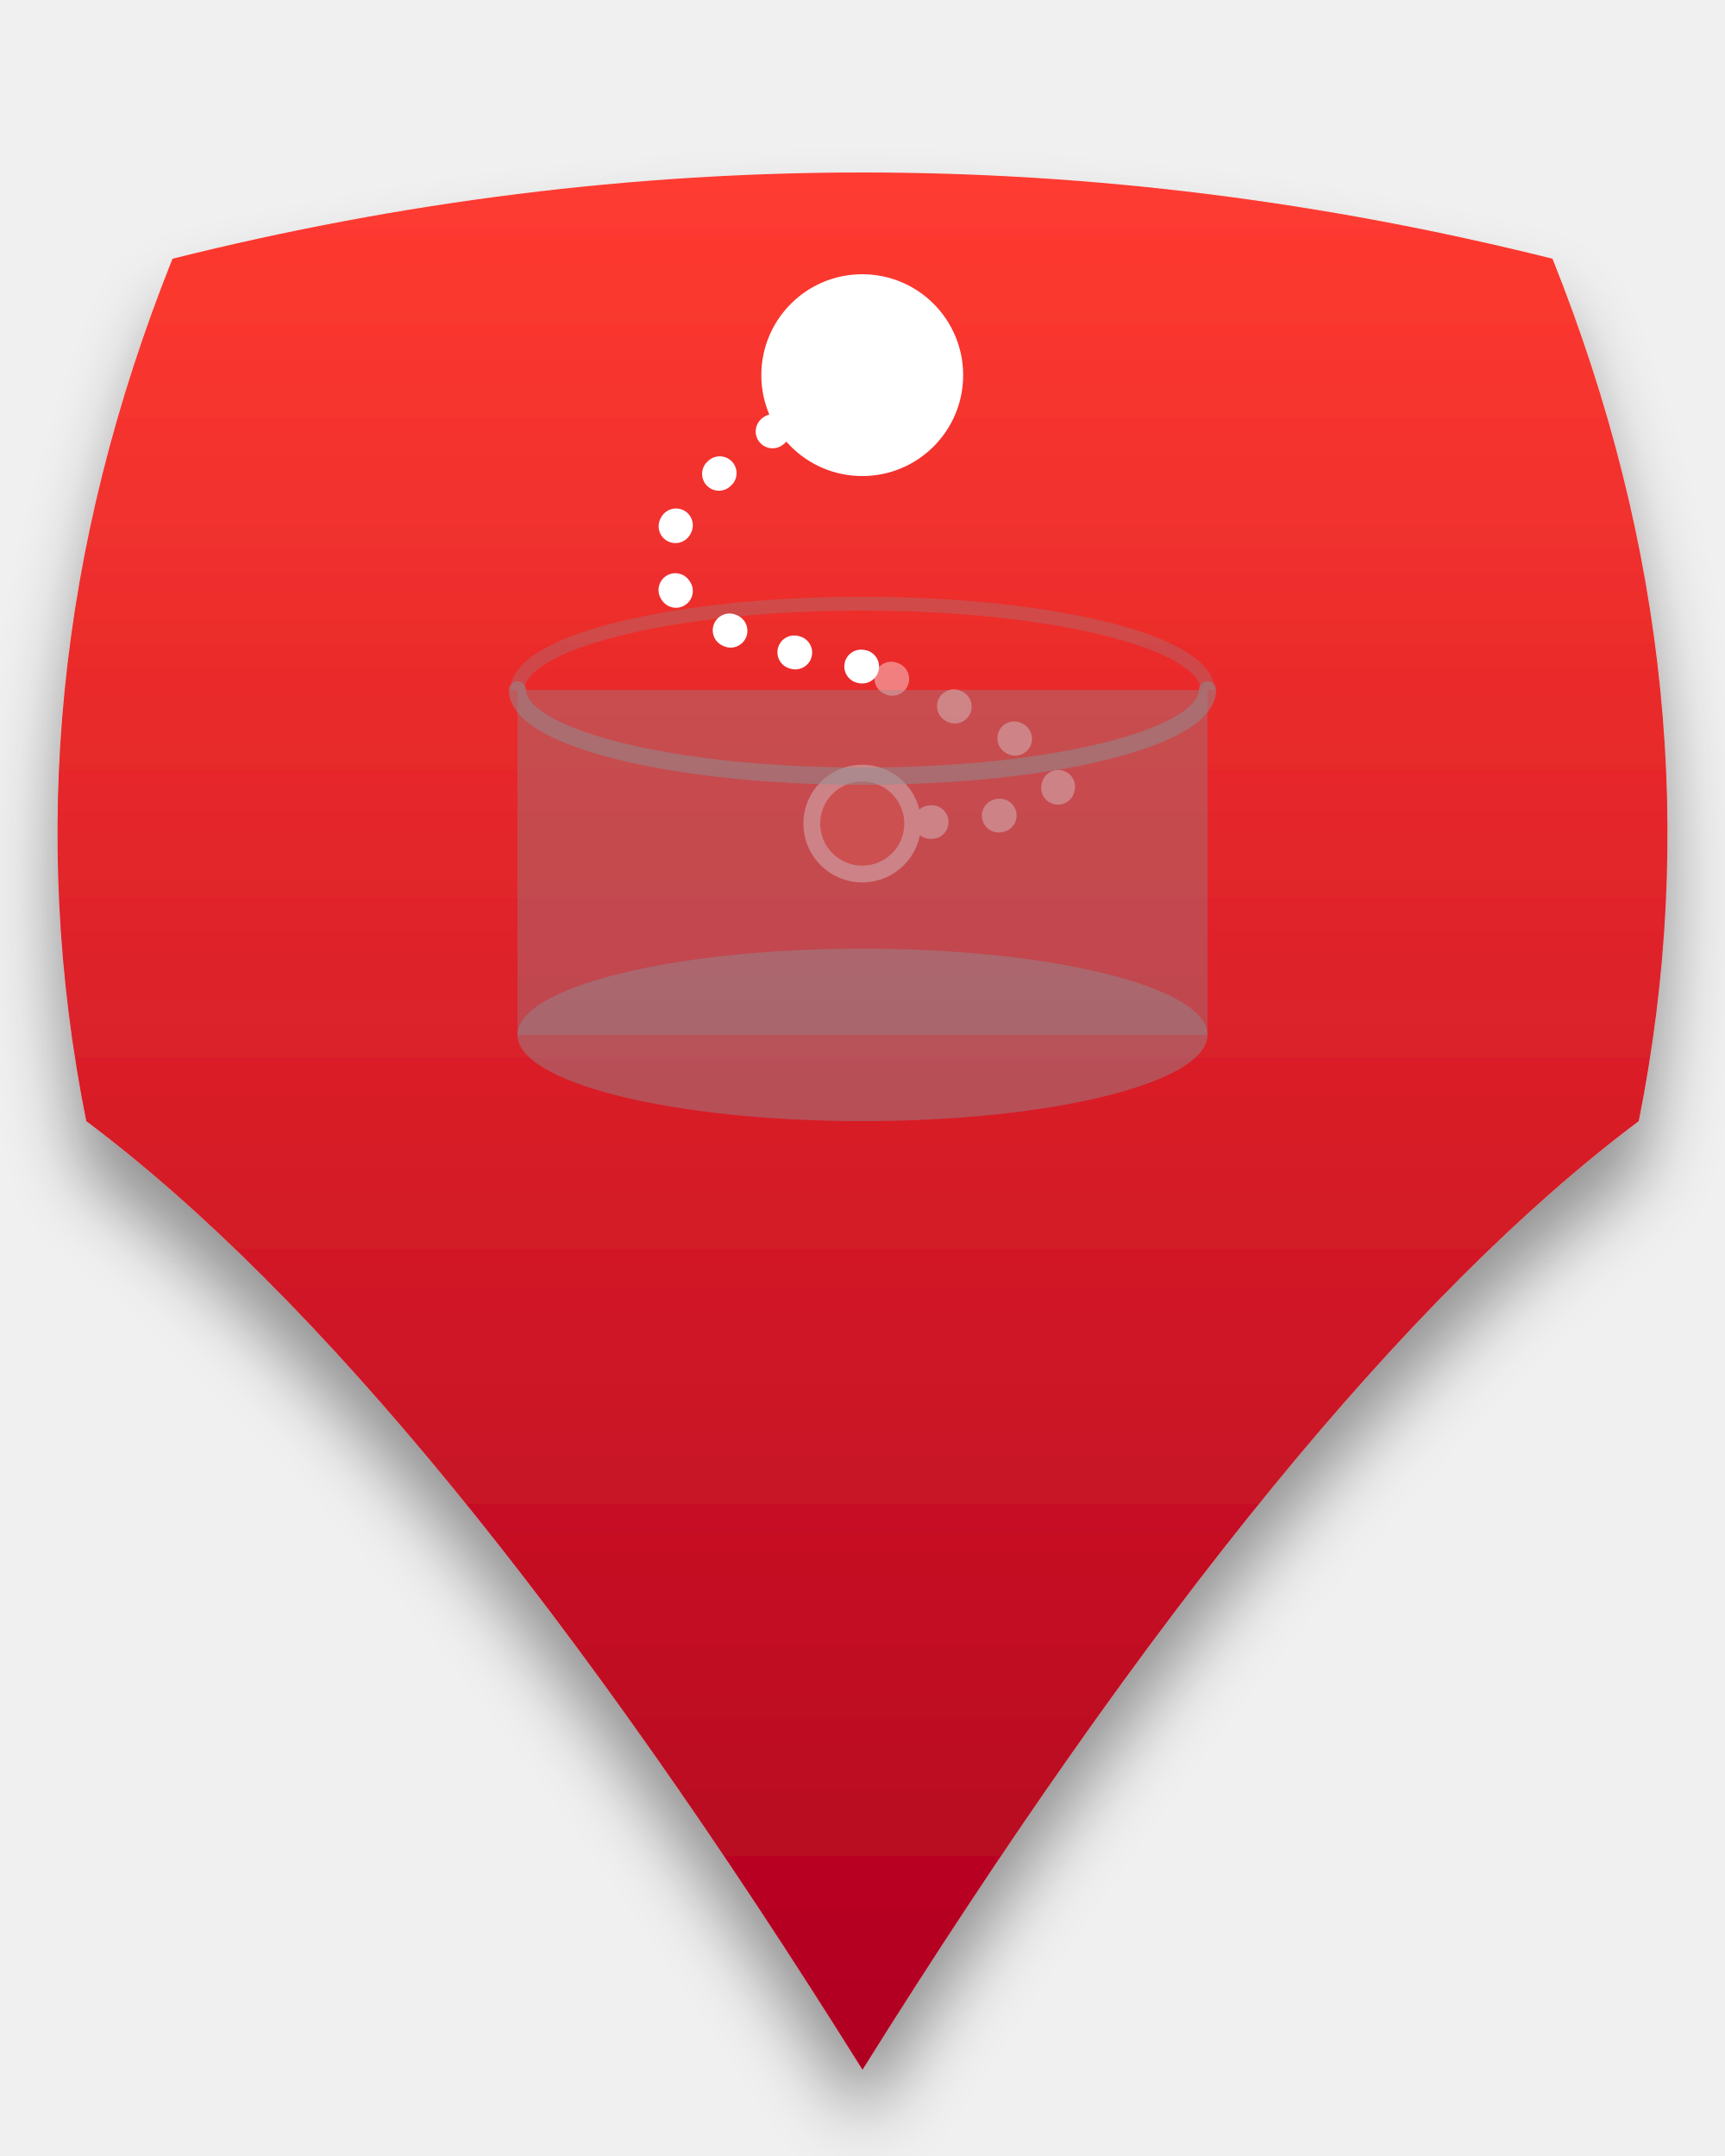
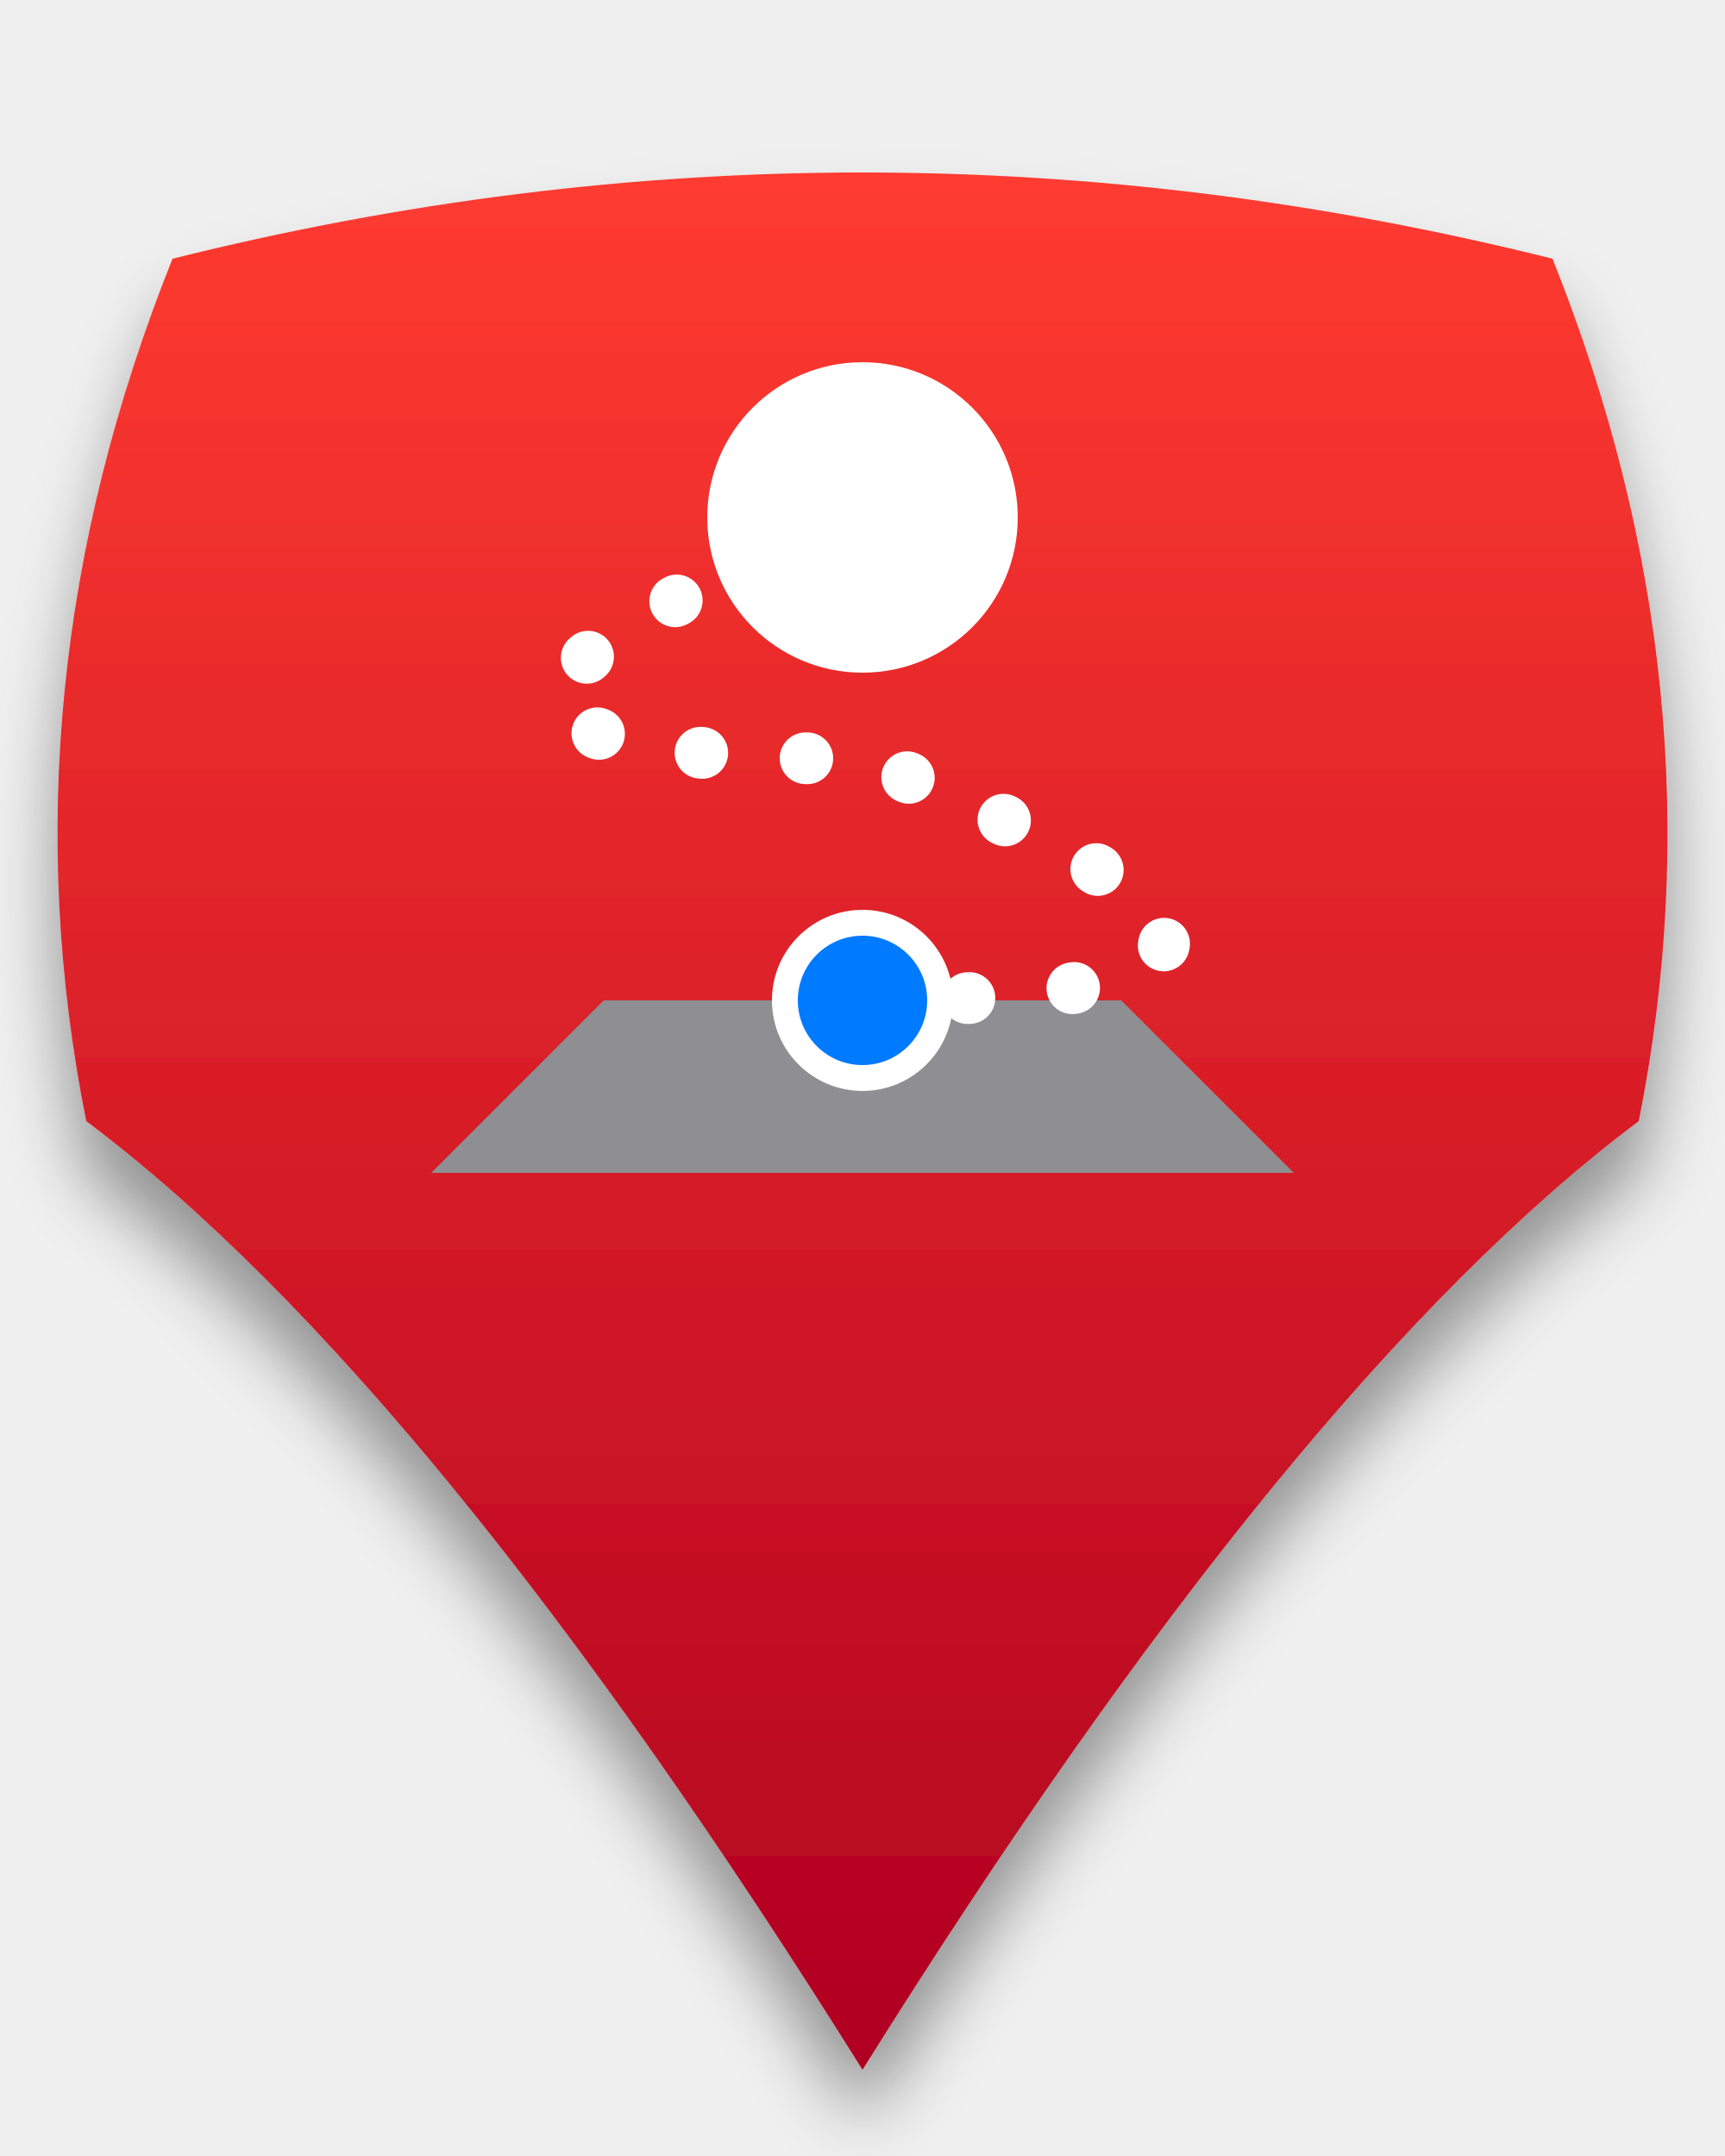
<svg xmlns="http://www.w3.org/2000/svg" width="200" height="250" viewBox="0 0 100 125">
  <defs>
    <linearGradient id="mainGradient" x1="0%" y1="0%" x2="0%" y2="100%">
      <stop offset="0%" style="stop-color:#FF3B30;stop-opacity:1" />
      <stop offset="100%" style="stop-color:#B00020;stop-opacity:1" />
    </linearGradient>
    <filter id="shadowBottom" x="-20%" y="-20%" width="140%" height="140%">
      <feDropShadow dx="0" dy="3" stdDeviation="2" flood-color="#000000" flood-opacity="0.4" />
    </filter>
  </defs>
  <path d="M10,15 Q50,5 90,15 Q100,40 95,65 Q75,80 50,120 Q25,80 5,65 Q0,40 10,15 Z" fill="url(#mainGradient)" filter="url(#shadowBottom)" />
  <g id="mark_02">
-     <path d="M30,40 A20,5 0 0 1 70,40" fill="none" stroke="#8E8E93" stroke-width="0.8" stroke-opacity="0.3" />
-     <g transform="translate(0, -1) scale(0.65) translate(26.9, 0)" opacity="0.4">
-       <path d="M50,75 Q85,75 50,61" fill="none" stroke="white" stroke-width="3" stroke-dasharray="0.1 6" stroke-linecap="round" />
-       <circle cx="50" cy="75" r="4.5" fill="#FF3B30" stroke="white" stroke-width="1.5" />
+     <path d="M35,58 L65,58 L75,68 L25,68 Z" fill="#8E8E93" />
+     <g transform="translate(0, 0)">
+       <path d="M50,58 Q85,58 50,44 Q15,44 50,30" fill="none" stroke="white" stroke-width="3" stroke-dasharray="0.1 6" stroke-linecap="round" />
+       <circle cx="50" cy="58" r="4.5" fill="#007AFF" stroke="white" stroke-width="1.5" />
+       <circle cx="50" cy="30" r="9" fill="white" />
    </g>
-     <path d="M30,40 Q30,60 50,60 Q70,60 70,40 L70,40 Q70,60 50,60 Q30,60 30,40 Z" fill="#8E8E93" fill-opacity="0.4" />
-     <rect x="30" y="40" width="40" height="20" fill="#8E8E93" fill-opacity="0.35" />
-     <ellipse cx="50" cy="60" rx="20" ry="5" fill="#8E8E93" fill-opacity="0.45" />
-     <g transform="translate(0, -1) scale(0.65) translate(26.9, 0)">
-       <path d="M50,61 Q15,55 50,35" fill="none" stroke="white" stroke-width="3" stroke-dasharray="0.1 6" stroke-linecap="round" />
-       <circle cx="50" cy="35" r="9" fill="white" />
-     </g>
-     <path d="M30,40 A20,5 0 0 0 70,40" fill="none" stroke="#8E8E93" stroke-width="1" stroke-opacity="0.5" stroke-linecap="round" />
  </g>
</svg>
